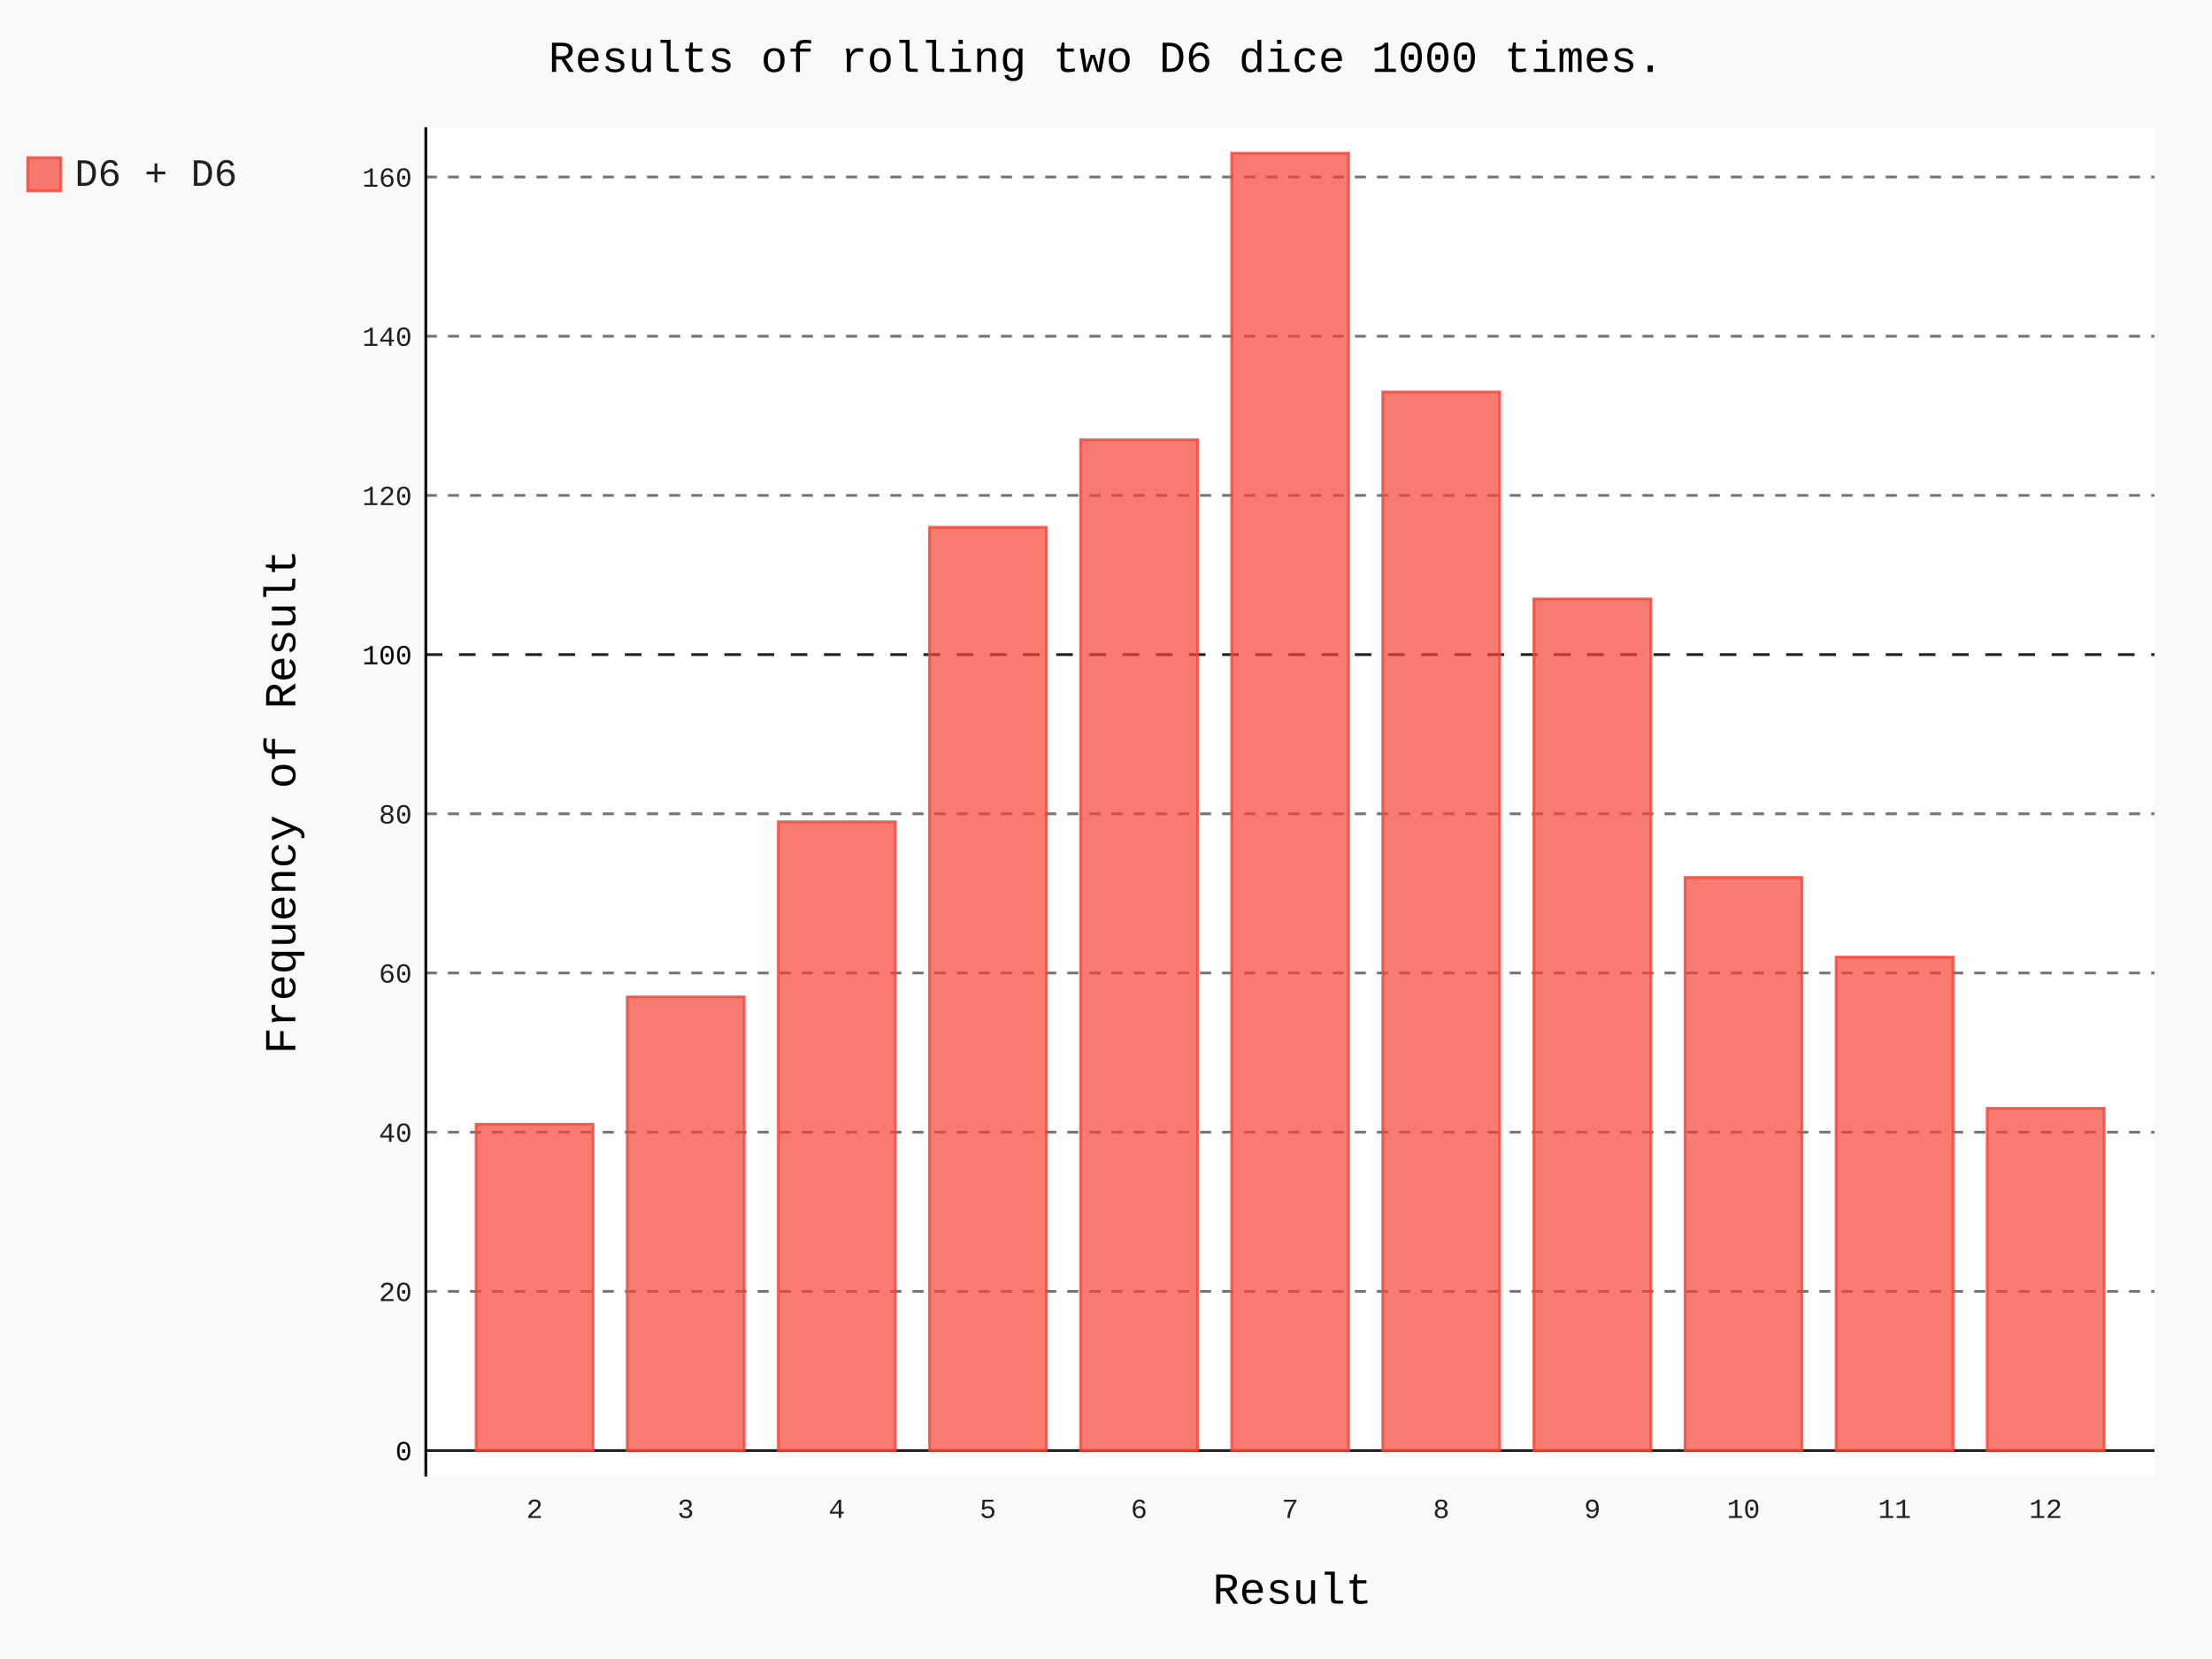
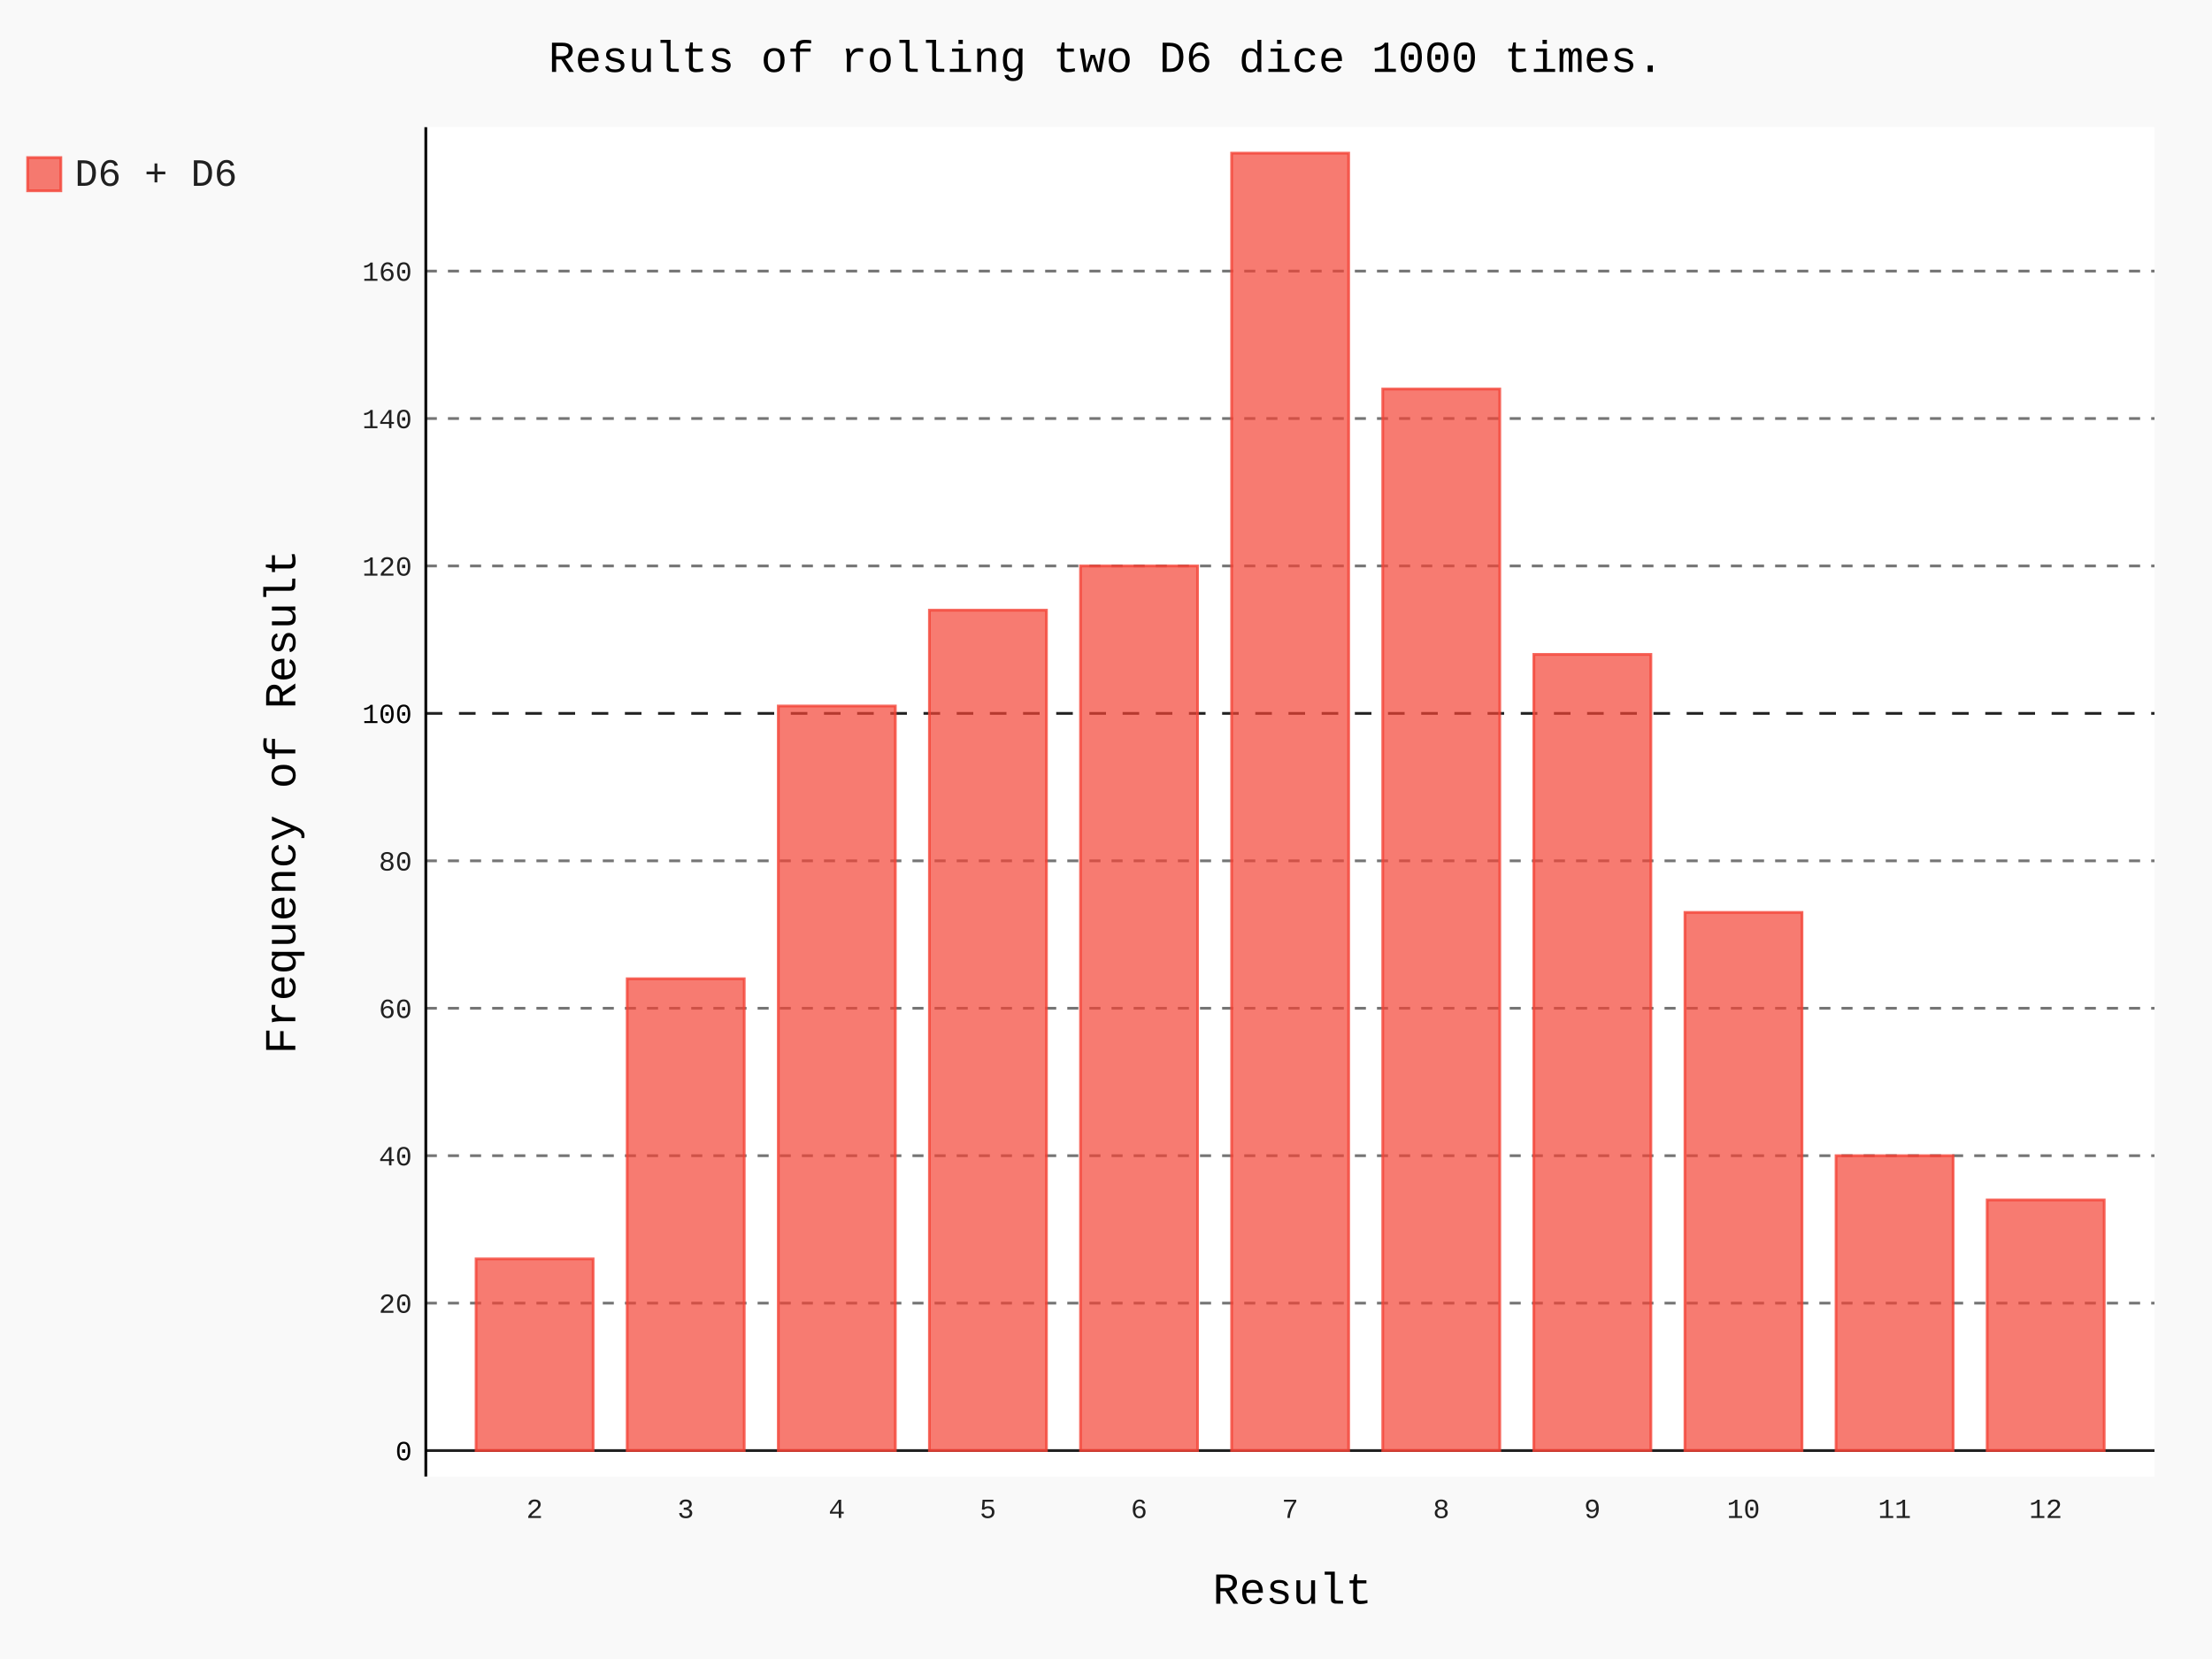
- <svg xmlns="http://www.w3.org/2000/svg" id="chart-5a5acd08-48d3-406a-b2f7-b88d206156e8" class="pygal-chart" viewBox="0 0 800 600">
+ <svg xmlns="http://www.w3.org/2000/svg" id="chart-9634b6cb-5280-4343-9824-28c1b78c66ff" class="pygal-chart" viewBox="0 0 800 600">
  <defs>
-     <style type="text/css">#chart-5a5acd08-48d3-406a-b2f7-b88d206156e8{-webkit-user-select:none;-webkit-font-smoothing:antialiased;font-family:Consolas,"Liberation Mono",Menlo,Courier,monospace}#chart-5a5acd08-48d3-406a-b2f7-b88d206156e8 .title{font-family:Consolas,"Liberation Mono",Menlo,Courier,monospace;font-size:16px}#chart-5a5acd08-48d3-406a-b2f7-b88d206156e8 .legends .legend text{font-family:Consolas,"Liberation Mono",Menlo,Courier,monospace;font-size:14px}#chart-5a5acd08-48d3-406a-b2f7-b88d206156e8 .axis text{font-family:Consolas,"Liberation Mono",Menlo,Courier,monospace;font-size:10px}#chart-5a5acd08-48d3-406a-b2f7-b88d206156e8 .axis text.major{font-family:Consolas,"Liberation Mono",Menlo,Courier,monospace;font-size:10px}#chart-5a5acd08-48d3-406a-b2f7-b88d206156e8 .text-overlay text.value{font-family:Consolas,"Liberation Mono",Menlo,Courier,monospace;font-size:16px}#chart-5a5acd08-48d3-406a-b2f7-b88d206156e8 .text-overlay text.label{font-family:Consolas,"Liberation Mono",Menlo,Courier,monospace;font-size:10px}#chart-5a5acd08-48d3-406a-b2f7-b88d206156e8 .tooltip{font-family:Consolas,"Liberation Mono",Menlo,Courier,monospace;font-size:14px}#chart-5a5acd08-48d3-406a-b2f7-b88d206156e8 text.no_data{font-family:Consolas,"Liberation Mono",Menlo,Courier,monospace;font-size:64px}
- #chart-5a5acd08-48d3-406a-b2f7-b88d206156e8{background-color:rgba(249,249,249,1)}#chart-5a5acd08-48d3-406a-b2f7-b88d206156e8 path,#chart-5a5acd08-48d3-406a-b2f7-b88d206156e8 line,#chart-5a5acd08-48d3-406a-b2f7-b88d206156e8 rect,#chart-5a5acd08-48d3-406a-b2f7-b88d206156e8 circle{-webkit-transition:150ms;-moz-transition:150ms;transition:150ms}#chart-5a5acd08-48d3-406a-b2f7-b88d206156e8 .graph &gt; .background{fill:rgba(249,249,249,1)}#chart-5a5acd08-48d3-406a-b2f7-b88d206156e8 .plot &gt; .background{fill:rgba(255,255,255,1)}#chart-5a5acd08-48d3-406a-b2f7-b88d206156e8 .graph{fill:rgba(0,0,0,.87)}#chart-5a5acd08-48d3-406a-b2f7-b88d206156e8 text.no_data{fill:rgba(0,0,0,1)}#chart-5a5acd08-48d3-406a-b2f7-b88d206156e8 .title{fill:rgba(0,0,0,1)}#chart-5a5acd08-48d3-406a-b2f7-b88d206156e8 .legends .legend text{fill:rgba(0,0,0,.87)}#chart-5a5acd08-48d3-406a-b2f7-b88d206156e8 .legends .legend:hover text{fill:rgba(0,0,0,1)}#chart-5a5acd08-48d3-406a-b2f7-b88d206156e8 .axis .line{stroke:rgba(0,0,0,1)}#chart-5a5acd08-48d3-406a-b2f7-b88d206156e8 .axis .guide.line{stroke:rgba(0,0,0,.54)}#chart-5a5acd08-48d3-406a-b2f7-b88d206156e8 .axis .major.line{stroke:rgba(0,0,0,.87)}#chart-5a5acd08-48d3-406a-b2f7-b88d206156e8 .axis text.major{fill:rgba(0,0,0,1)}#chart-5a5acd08-48d3-406a-b2f7-b88d206156e8 .axis.y .guides:hover .guide.line,#chart-5a5acd08-48d3-406a-b2f7-b88d206156e8 .line-graph .axis.x .guides:hover .guide.line,#chart-5a5acd08-48d3-406a-b2f7-b88d206156e8 .stackedline-graph .axis.x .guides:hover .guide.line,#chart-5a5acd08-48d3-406a-b2f7-b88d206156e8 .xy-graph .axis.x .guides:hover .guide.line{stroke:rgba(0,0,0,1)}#chart-5a5acd08-48d3-406a-b2f7-b88d206156e8 .axis .guides:hover text{fill:rgba(0,0,0,1)}#chart-5a5acd08-48d3-406a-b2f7-b88d206156e8 .reactive{fill-opacity:.7;stroke-opacity:.8}#chart-5a5acd08-48d3-406a-b2f7-b88d206156e8 .ci{stroke:rgba(0,0,0,.87)}#chart-5a5acd08-48d3-406a-b2f7-b88d206156e8 .reactive.active,#chart-5a5acd08-48d3-406a-b2f7-b88d206156e8 .active .reactive{fill-opacity:.8;stroke-opacity:.9;stroke-width:4}#chart-5a5acd08-48d3-406a-b2f7-b88d206156e8 .ci .reactive.active{stroke-width:1.5}#chart-5a5acd08-48d3-406a-b2f7-b88d206156e8 .series text{fill:rgba(0,0,0,1)}#chart-5a5acd08-48d3-406a-b2f7-b88d206156e8 .tooltip rect{fill:rgba(255,255,255,1);stroke:rgba(0,0,0,1);-webkit-transition:opacity 150ms;-moz-transition:opacity 150ms;transition:opacity 150ms}#chart-5a5acd08-48d3-406a-b2f7-b88d206156e8 .tooltip .label{fill:rgba(0,0,0,.87)}#chart-5a5acd08-48d3-406a-b2f7-b88d206156e8 .tooltip .label{fill:rgba(0,0,0,.87)}#chart-5a5acd08-48d3-406a-b2f7-b88d206156e8 .tooltip .legend{font-size:.8em;fill:rgba(0,0,0,.54)}#chart-5a5acd08-48d3-406a-b2f7-b88d206156e8 .tooltip .x_label{font-size:.6em;fill:rgba(0,0,0,1)}#chart-5a5acd08-48d3-406a-b2f7-b88d206156e8 .tooltip .xlink{font-size:.5em;text-decoration:underline}#chart-5a5acd08-48d3-406a-b2f7-b88d206156e8 .tooltip .value{font-size:1.5em}#chart-5a5acd08-48d3-406a-b2f7-b88d206156e8 .bound{font-size:.5em}#chart-5a5acd08-48d3-406a-b2f7-b88d206156e8 .max-value{font-size:.75em;fill:rgba(0,0,0,.54)}#chart-5a5acd08-48d3-406a-b2f7-b88d206156e8 .map-element{fill:rgba(255,255,255,1);stroke:rgba(0,0,0,.54) !important}#chart-5a5acd08-48d3-406a-b2f7-b88d206156e8 .map-element .reactive{fill-opacity:inherit;stroke-opacity:inherit}#chart-5a5acd08-48d3-406a-b2f7-b88d206156e8 .color-0,#chart-5a5acd08-48d3-406a-b2f7-b88d206156e8 .color-0 a:visited{stroke:#F44336;fill:#F44336}#chart-5a5acd08-48d3-406a-b2f7-b88d206156e8 .text-overlay .color-0 text{fill:black}
- #chart-5a5acd08-48d3-406a-b2f7-b88d206156e8 text.no_data{text-anchor:middle}#chart-5a5acd08-48d3-406a-b2f7-b88d206156e8 .guide.line{fill:none}#chart-5a5acd08-48d3-406a-b2f7-b88d206156e8 .centered{text-anchor:middle}#chart-5a5acd08-48d3-406a-b2f7-b88d206156e8 .title{text-anchor:middle}#chart-5a5acd08-48d3-406a-b2f7-b88d206156e8 .legends .legend text{fill-opacity:1}#chart-5a5acd08-48d3-406a-b2f7-b88d206156e8 .axis.x text{text-anchor:middle}#chart-5a5acd08-48d3-406a-b2f7-b88d206156e8 .axis.x:not(.web) text[transform]{text-anchor:start}#chart-5a5acd08-48d3-406a-b2f7-b88d206156e8 .axis.x:not(.web) text[transform].backwards{text-anchor:end}#chart-5a5acd08-48d3-406a-b2f7-b88d206156e8 .axis.y text{text-anchor:end}#chart-5a5acd08-48d3-406a-b2f7-b88d206156e8 .axis.y text[transform].backwards{text-anchor:start}#chart-5a5acd08-48d3-406a-b2f7-b88d206156e8 .axis.y2 text{text-anchor:start}#chart-5a5acd08-48d3-406a-b2f7-b88d206156e8 .axis.y2 text[transform].backwards{text-anchor:end}#chart-5a5acd08-48d3-406a-b2f7-b88d206156e8 .axis .guide.line{stroke-dasharray:4,4}#chart-5a5acd08-48d3-406a-b2f7-b88d206156e8 .axis .major.guide.line{stroke-dasharray:6,6}#chart-5a5acd08-48d3-406a-b2f7-b88d206156e8 .horizontal .axis.y .guide.line,#chart-5a5acd08-48d3-406a-b2f7-b88d206156e8 .horizontal .axis.y2 .guide.line,#chart-5a5acd08-48d3-406a-b2f7-b88d206156e8 .vertical .axis.x .guide.line{opacity:0}#chart-5a5acd08-48d3-406a-b2f7-b88d206156e8 .horizontal .axis.always_show .guide.line,#chart-5a5acd08-48d3-406a-b2f7-b88d206156e8 .vertical .axis.always_show .guide.line{opacity:1 !important}#chart-5a5acd08-48d3-406a-b2f7-b88d206156e8 .axis.y .guides:hover .guide.line,#chart-5a5acd08-48d3-406a-b2f7-b88d206156e8 .axis.y2 .guides:hover .guide.line,#chart-5a5acd08-48d3-406a-b2f7-b88d206156e8 .axis.x .guides:hover .guide.line{opacity:1}#chart-5a5acd08-48d3-406a-b2f7-b88d206156e8 .axis .guides:hover text{opacity:1}#chart-5a5acd08-48d3-406a-b2f7-b88d206156e8 .nofill{fill:none}#chart-5a5acd08-48d3-406a-b2f7-b88d206156e8 .subtle-fill{fill-opacity:.2}#chart-5a5acd08-48d3-406a-b2f7-b88d206156e8 .dot{stroke-width:1px;fill-opacity:1}#chart-5a5acd08-48d3-406a-b2f7-b88d206156e8 .dot.active{stroke-width:5px}#chart-5a5acd08-48d3-406a-b2f7-b88d206156e8 .dot.negative{fill:transparent}#chart-5a5acd08-48d3-406a-b2f7-b88d206156e8 text,#chart-5a5acd08-48d3-406a-b2f7-b88d206156e8 tspan{stroke:none !important}#chart-5a5acd08-48d3-406a-b2f7-b88d206156e8 .series text.active{opacity:1}#chart-5a5acd08-48d3-406a-b2f7-b88d206156e8 .tooltip rect{fill-opacity:.95;stroke-width:.5}#chart-5a5acd08-48d3-406a-b2f7-b88d206156e8 .tooltip text{fill-opacity:1}#chart-5a5acd08-48d3-406a-b2f7-b88d206156e8 .showable{visibility:hidden}#chart-5a5acd08-48d3-406a-b2f7-b88d206156e8 .showable.shown{visibility:visible}#chart-5a5acd08-48d3-406a-b2f7-b88d206156e8 .gauge-background{fill:rgba(229,229,229,1);stroke:none}#chart-5a5acd08-48d3-406a-b2f7-b88d206156e8 .bg-lines{stroke:rgba(249,249,249,1);stroke-width:2px}</style>
+     <style type="text/css">#chart-9634b6cb-5280-4343-9824-28c1b78c66ff{-webkit-user-select:none;-webkit-font-smoothing:antialiased;font-family:Consolas,"Liberation Mono",Menlo,Courier,monospace}#chart-9634b6cb-5280-4343-9824-28c1b78c66ff .title{font-family:Consolas,"Liberation Mono",Menlo,Courier,monospace;font-size:16px}#chart-9634b6cb-5280-4343-9824-28c1b78c66ff .legends .legend text{font-family:Consolas,"Liberation Mono",Menlo,Courier,monospace;font-size:14px}#chart-9634b6cb-5280-4343-9824-28c1b78c66ff .axis text{font-family:Consolas,"Liberation Mono",Menlo,Courier,monospace;font-size:10px}#chart-9634b6cb-5280-4343-9824-28c1b78c66ff .axis text.major{font-family:Consolas,"Liberation Mono",Menlo,Courier,monospace;font-size:10px}#chart-9634b6cb-5280-4343-9824-28c1b78c66ff .text-overlay text.value{font-family:Consolas,"Liberation Mono",Menlo,Courier,monospace;font-size:16px}#chart-9634b6cb-5280-4343-9824-28c1b78c66ff .text-overlay text.label{font-family:Consolas,"Liberation Mono",Menlo,Courier,monospace;font-size:10px}#chart-9634b6cb-5280-4343-9824-28c1b78c66ff .tooltip{font-family:Consolas,"Liberation Mono",Menlo,Courier,monospace;font-size:14px}#chart-9634b6cb-5280-4343-9824-28c1b78c66ff text.no_data{font-family:Consolas,"Liberation Mono",Menlo,Courier,monospace;font-size:64px}
+ #chart-9634b6cb-5280-4343-9824-28c1b78c66ff{background-color:rgba(249,249,249,1)}#chart-9634b6cb-5280-4343-9824-28c1b78c66ff path,#chart-9634b6cb-5280-4343-9824-28c1b78c66ff line,#chart-9634b6cb-5280-4343-9824-28c1b78c66ff rect,#chart-9634b6cb-5280-4343-9824-28c1b78c66ff circle{-webkit-transition:150ms;-moz-transition:150ms;transition:150ms}#chart-9634b6cb-5280-4343-9824-28c1b78c66ff .graph &gt; .background{fill:rgba(249,249,249,1)}#chart-9634b6cb-5280-4343-9824-28c1b78c66ff .plot &gt; .background{fill:rgba(255,255,255,1)}#chart-9634b6cb-5280-4343-9824-28c1b78c66ff .graph{fill:rgba(0,0,0,.87)}#chart-9634b6cb-5280-4343-9824-28c1b78c66ff text.no_data{fill:rgba(0,0,0,1)}#chart-9634b6cb-5280-4343-9824-28c1b78c66ff .title{fill:rgba(0,0,0,1)}#chart-9634b6cb-5280-4343-9824-28c1b78c66ff .legends .legend text{fill:rgba(0,0,0,.87)}#chart-9634b6cb-5280-4343-9824-28c1b78c66ff .legends .legend:hover text{fill:rgba(0,0,0,1)}#chart-9634b6cb-5280-4343-9824-28c1b78c66ff .axis .line{stroke:rgba(0,0,0,1)}#chart-9634b6cb-5280-4343-9824-28c1b78c66ff .axis .guide.line{stroke:rgba(0,0,0,.54)}#chart-9634b6cb-5280-4343-9824-28c1b78c66ff .axis .major.line{stroke:rgba(0,0,0,.87)}#chart-9634b6cb-5280-4343-9824-28c1b78c66ff .axis text.major{fill:rgba(0,0,0,1)}#chart-9634b6cb-5280-4343-9824-28c1b78c66ff .axis.y .guides:hover .guide.line,#chart-9634b6cb-5280-4343-9824-28c1b78c66ff .line-graph .axis.x .guides:hover .guide.line,#chart-9634b6cb-5280-4343-9824-28c1b78c66ff .stackedline-graph .axis.x .guides:hover .guide.line,#chart-9634b6cb-5280-4343-9824-28c1b78c66ff .xy-graph .axis.x .guides:hover .guide.line{stroke:rgba(0,0,0,1)}#chart-9634b6cb-5280-4343-9824-28c1b78c66ff .axis .guides:hover text{fill:rgba(0,0,0,1)}#chart-9634b6cb-5280-4343-9824-28c1b78c66ff .reactive{fill-opacity:.7;stroke-opacity:.8}#chart-9634b6cb-5280-4343-9824-28c1b78c66ff .ci{stroke:rgba(0,0,0,.87)}#chart-9634b6cb-5280-4343-9824-28c1b78c66ff .reactive.active,#chart-9634b6cb-5280-4343-9824-28c1b78c66ff .active .reactive{fill-opacity:.8;stroke-opacity:.9;stroke-width:4}#chart-9634b6cb-5280-4343-9824-28c1b78c66ff .ci .reactive.active{stroke-width:1.5}#chart-9634b6cb-5280-4343-9824-28c1b78c66ff .series text{fill:rgba(0,0,0,1)}#chart-9634b6cb-5280-4343-9824-28c1b78c66ff .tooltip rect{fill:rgba(255,255,255,1);stroke:rgba(0,0,0,1);-webkit-transition:opacity 150ms;-moz-transition:opacity 150ms;transition:opacity 150ms}#chart-9634b6cb-5280-4343-9824-28c1b78c66ff .tooltip .label{fill:rgba(0,0,0,.87)}#chart-9634b6cb-5280-4343-9824-28c1b78c66ff .tooltip .label{fill:rgba(0,0,0,.87)}#chart-9634b6cb-5280-4343-9824-28c1b78c66ff .tooltip .legend{font-size:.8em;fill:rgba(0,0,0,.54)}#chart-9634b6cb-5280-4343-9824-28c1b78c66ff .tooltip .x_label{font-size:.6em;fill:rgba(0,0,0,1)}#chart-9634b6cb-5280-4343-9824-28c1b78c66ff .tooltip .xlink{font-size:.5em;text-decoration:underline}#chart-9634b6cb-5280-4343-9824-28c1b78c66ff .tooltip .value{font-size:1.5em}#chart-9634b6cb-5280-4343-9824-28c1b78c66ff .bound{font-size:.5em}#chart-9634b6cb-5280-4343-9824-28c1b78c66ff .max-value{font-size:.75em;fill:rgba(0,0,0,.54)}#chart-9634b6cb-5280-4343-9824-28c1b78c66ff .map-element{fill:rgba(255,255,255,1);stroke:rgba(0,0,0,.54) !important}#chart-9634b6cb-5280-4343-9824-28c1b78c66ff .map-element .reactive{fill-opacity:inherit;stroke-opacity:inherit}#chart-9634b6cb-5280-4343-9824-28c1b78c66ff .color-0,#chart-9634b6cb-5280-4343-9824-28c1b78c66ff .color-0 a:visited{stroke:#F44336;fill:#F44336}#chart-9634b6cb-5280-4343-9824-28c1b78c66ff .text-overlay .color-0 text{fill:black}
+ #chart-9634b6cb-5280-4343-9824-28c1b78c66ff text.no_data{text-anchor:middle}#chart-9634b6cb-5280-4343-9824-28c1b78c66ff .guide.line{fill:none}#chart-9634b6cb-5280-4343-9824-28c1b78c66ff .centered{text-anchor:middle}#chart-9634b6cb-5280-4343-9824-28c1b78c66ff .title{text-anchor:middle}#chart-9634b6cb-5280-4343-9824-28c1b78c66ff .legends .legend text{fill-opacity:1}#chart-9634b6cb-5280-4343-9824-28c1b78c66ff .axis.x text{text-anchor:middle}#chart-9634b6cb-5280-4343-9824-28c1b78c66ff .axis.x:not(.web) text[transform]{text-anchor:start}#chart-9634b6cb-5280-4343-9824-28c1b78c66ff .axis.x:not(.web) text[transform].backwards{text-anchor:end}#chart-9634b6cb-5280-4343-9824-28c1b78c66ff .axis.y text{text-anchor:end}#chart-9634b6cb-5280-4343-9824-28c1b78c66ff .axis.y text[transform].backwards{text-anchor:start}#chart-9634b6cb-5280-4343-9824-28c1b78c66ff .axis.y2 text{text-anchor:start}#chart-9634b6cb-5280-4343-9824-28c1b78c66ff .axis.y2 text[transform].backwards{text-anchor:end}#chart-9634b6cb-5280-4343-9824-28c1b78c66ff .axis .guide.line{stroke-dasharray:4,4}#chart-9634b6cb-5280-4343-9824-28c1b78c66ff .axis .major.guide.line{stroke-dasharray:6,6}#chart-9634b6cb-5280-4343-9824-28c1b78c66ff .horizontal .axis.y .guide.line,#chart-9634b6cb-5280-4343-9824-28c1b78c66ff .horizontal .axis.y2 .guide.line,#chart-9634b6cb-5280-4343-9824-28c1b78c66ff .vertical .axis.x .guide.line{opacity:0}#chart-9634b6cb-5280-4343-9824-28c1b78c66ff .horizontal .axis.always_show .guide.line,#chart-9634b6cb-5280-4343-9824-28c1b78c66ff .vertical .axis.always_show .guide.line{opacity:1 !important}#chart-9634b6cb-5280-4343-9824-28c1b78c66ff .axis.y .guides:hover .guide.line,#chart-9634b6cb-5280-4343-9824-28c1b78c66ff .axis.y2 .guides:hover .guide.line,#chart-9634b6cb-5280-4343-9824-28c1b78c66ff .axis.x .guides:hover .guide.line{opacity:1}#chart-9634b6cb-5280-4343-9824-28c1b78c66ff .axis .guides:hover text{opacity:1}#chart-9634b6cb-5280-4343-9824-28c1b78c66ff .nofill{fill:none}#chart-9634b6cb-5280-4343-9824-28c1b78c66ff .subtle-fill{fill-opacity:.2}#chart-9634b6cb-5280-4343-9824-28c1b78c66ff .dot{stroke-width:1px;fill-opacity:1}#chart-9634b6cb-5280-4343-9824-28c1b78c66ff .dot.active{stroke-width:5px}#chart-9634b6cb-5280-4343-9824-28c1b78c66ff .dot.negative{fill:transparent}#chart-9634b6cb-5280-4343-9824-28c1b78c66ff text,#chart-9634b6cb-5280-4343-9824-28c1b78c66ff tspan{stroke:none !important}#chart-9634b6cb-5280-4343-9824-28c1b78c66ff .series text.active{opacity:1}#chart-9634b6cb-5280-4343-9824-28c1b78c66ff .tooltip rect{fill-opacity:.95;stroke-width:.5}#chart-9634b6cb-5280-4343-9824-28c1b78c66ff .tooltip text{fill-opacity:1}#chart-9634b6cb-5280-4343-9824-28c1b78c66ff .showable{visibility:hidden}#chart-9634b6cb-5280-4343-9824-28c1b78c66ff .showable.shown{visibility:visible}#chart-9634b6cb-5280-4343-9824-28c1b78c66ff .gauge-background{fill:rgba(229,229,229,1);stroke:none}#chart-9634b6cb-5280-4343-9824-28c1b78c66ff .bg-lines{stroke:rgba(249,249,249,1);stroke-width:2px}</style>
  </defs>
  <g class="graph bar-graph vertical">
    <rect x="0" y="0" width="800" height="600" class="background" />
    <g transform="translate(154, 46)" class="plot">
      <rect x="0" y="0" width="625.2" height="488" class="background" />
      <g class="axis y always_show">
        <g class="guides">
          <path d="M0 478.615 h625.2" class="axis major line" />
          <text x="-5" y="482.115" class="major">0</text>
        </g>
        <g class="guides">
-           <path d="M0 421.041 h625.2" class="guide line" />
-           <text x="-5" y="424.541" class="">20</text>
+           <path d="M0 425.294 h625.2" class="guide line" />
+           <text x="-5" y="428.794" class="">20</text>
        </g>
        <g class="guides">
-           <path d="M0 363.467 h625.2" class="guide line" />
-           <text x="-5" y="366.967" class="">40</text>
+           <path d="M0 371.972 h625.2" class="guide line" />
+           <text x="-5" y="375.472" class="">40</text>
        </g>
        <g class="guides">
-           <path d="M0 305.892 h625.2" class="guide line" />
-           <text x="-5" y="309.392" class="">60</text>
+           <path d="M0 318.65 h625.2" class="guide line" />
+           <text x="-5" y="322.15" class="">60</text>
        </g>
        <g class="guides">
-           <path d="M0 248.318 h625.2" class="guide line" />
-           <text x="-5" y="251.818" class="">80</text>
+           <path d="M0 265.329 h625.2" class="guide line" />
+           <text x="-5" y="268.829" class="">80</text>
        </g>
        <g class="guides">
-           <path d="M0 190.744 h625.2" class="major guide line" />
-           <text x="-5" y="194.244" class="major">100</text>
+           <path d="M0 212.007 h625.2" class="major guide line" />
+           <text x="-5" y="215.507" class="major">100</text>
        </g>
        <g class="guides">
-           <path d="M0 133.169 h625.2" class="guide line" />
-           <text x="-5" y="136.669" class="">120</text>
+           <path d="M0 158.685 h625.2" class="guide line" />
+           <text x="-5" y="162.185" class="">120</text>
        </g>
        <g class="guides">
-           <path d="M0 75.595 h625.2" class="guide line" />
-           <text x="-5" y="79.095" class="">140</text>
+           <path d="M0 105.364 h625.2" class="guide line" />
+           <text x="-5" y="108.864" class="">140</text>
        </g>
        <g class="guides">
-           <path d="M0 18.021 h625.2" class="guide line" />
-           <text x="-5" y="21.521" class="">160</text>
+           <path d="M0 52.042 h625.2" class="guide line" />
+           <text x="-5" y="55.542" class="">160</text>
        </g>
      </g>
      <g class="axis x">
        <path d="M0 0 v488" class="line" />
        <g class="guides">
          <path d="M39.348 0 v488" class="guide line" />
          <text x="39.348" y="503.0" class="">2</text>
        </g>
        <g class="guides">
          <path d="M93.999 0 v488" class="guide line" />
          <text x="93.999" y="503.0" class="">3</text>
        </g>
        <g class="guides">
          <path d="M148.649 0 v488" class="guide line" />
          <text x="148.649" y="503.0" class="">4</text>
        </g>
        <g class="guides">
          <path d="M203.299 0 v488" class="guide line" />
          <text x="203.299" y="503.0" class="">5</text>
        </g>
        <g class="guides">
          <path d="M257.95 0 v488" class="guide line" />
          <text x="257.95" y="503.0" class="">6</text>
        </g>
        <g class="guides">
          <path d="M312.6 0 v488" class="guide line" />
          <text x="312.6" y="503.0" class="">7</text>
        </g>
        <g class="guides">
          <path d="M367.25 0 v488" class="guide line" />
          <text x="367.25" y="503.0" class="">8</text>
        </g>
        <g class="guides">
          <path d="M421.901 0 v488" class="guide line" />
          <text x="421.901" y="503.0" class="">9</text>
        </g>
        <g class="guides">
          <path d="M476.551 0 v488" class="guide line" />
          <text x="476.551" y="503.0" class="">10</text>
        </g>
        <g class="guides">
          <path d="M531.201 0 v488" class="guide line" />
          <text x="531.201" y="503.0" class="">11</text>
        </g>
        <g class="guides">
          <path d="M585.852 0 v488" class="guide line" />
          <text x="585.852" y="503.0" class="">12</text>
        </g>
      </g>
      <g class="series serie-0 color-0">
        <g class="bars">
          <g class="bar">
-             <rect x="18.188" y="360.588" rx="0" ry="0" width="42.321" height="118.027" class="rect reactive tooltip-trigger" />
+             <rect x="18.188" y="409.297" rx="0" ry="0" width="42.321" height="69.318" class="rect reactive tooltip-trigger" />
          </g>
          <g class="bar">
-             <rect x="72.838" y="314.529" rx="0" ry="0" width="42.321" height="164.087" class="rect reactive tooltip-trigger" />
+             <rect x="72.838" y="307.986" rx="0" ry="0" width="42.321" height="170.629" class="rect reactive tooltip-trigger" />
          </g>
          <g class="bar">
-             <rect x="127.488" y="251.197" rx="0" ry="0" width="42.321" height="227.419" class="rect reactive tooltip-trigger" />
+             <rect x="127.488" y="209.341" rx="0" ry="0" width="42.321" height="269.274" class="rect reactive tooltip-trigger" />
          </g>
          <g class="bar">
-             <rect x="182.139" y="144.684" rx="0" ry="0" width="42.321" height="333.931" class="rect reactive tooltip-trigger" />
+             <rect x="182.139" y="174.682" rx="0" ry="0" width="42.321" height="303.934" class="rect reactive tooltip-trigger" />
          </g>
          <g class="bar">
-             <rect x="236.789" y="113.018" rx="0" ry="0" width="42.321" height="365.597" class="rect reactive tooltip-trigger" />
+             <rect x="236.789" y="158.685" rx="0" ry="0" width="42.321" height="319.93" class="rect reactive tooltip-trigger" />
          </g>
          <g class="bar">
            <rect x="291.439" y="9.385" rx="0" ry="0" width="42.321" height="469.231" class="rect reactive tooltip-trigger" />
          </g>
          <g class="bar">
-             <rect x="346.09" y="95.746" rx="0" ry="0" width="42.321" height="382.869" class="rect reactive tooltip-trigger" />
+             <rect x="346.09" y="94.699" rx="0" ry="0" width="42.321" height="383.916" class="rect reactive tooltip-trigger" />
          </g>
          <g class="bar">
-             <rect x="400.74" y="170.593" rx="0" ry="0" width="42.321" height="308.023" class="rect reactive tooltip-trigger" />
+             <rect x="400.74" y="190.678" rx="0" ry="0" width="42.321" height="287.937" class="rect reactive tooltip-trigger" />
          </g>
          <g class="bar">
-             <rect x="455.39" y="271.348" rx="0" ry="0" width="42.321" height="207.268" class="rect reactive tooltip-trigger" />
+             <rect x="455.39" y="283.991" rx="0" ry="0" width="42.321" height="194.624" class="rect reactive tooltip-trigger" />
          </g>
          <g class="bar">
-             <rect x="510.041" y="300.135" rx="0" ry="0" width="42.321" height="178.48" class="rect reactive tooltip-trigger" />
+             <rect x="510.041" y="371.972" rx="0" ry="0" width="42.321" height="106.643" class="rect reactive tooltip-trigger" />
          </g>
          <g class="bar">
-             <rect x="564.691" y="354.831" rx="0" ry="0" width="42.321" height="123.785" class="rect reactive tooltip-trigger" />
+             <rect x="564.691" y="387.969" rx="0" ry="0" width="42.321" height="90.647" class="rect reactive tooltip-trigger" />
          </g>
        </g>
      </g>
    </g>
    <g class="titles">
      <text x="400.0" y="26" class="title plot_title">Results of rolling two D6 dice 1000 times.</text>
      <text x="467.4" y="580" class="title">Result</text>
      <text x="80.8" y="316.0" class="title" transform="rotate(-90 80.8 290)">Frequency of Result</text>
    </g>
    <g transform="translate(154, 46)" class="plot overlay">
      <g class="series serie-0 color-0" />
    </g>
    <g transform="translate(154, 46)" class="plot text-overlay">
      <g class="series serie-0 color-0" />
    </g>
    <g transform="translate(154, 46)" class="plot tooltip-overlay">
      <g transform="translate(0 0)" style="opacity: 0" class="tooltip">
        <rect rx="0" ry="0" width="0" height="0" class="tooltip-box" />
        <g class="text" />
      </g>
    </g>
    <g transform="translate(10, 56)" class="legends">
      <g id="activate-serie-0" class="legend reactive activate-serie">
        <rect x="0.0" y="1.0" width="12" height="12" class="color-0 reactive" />
        <text x="17.0" y="11.2">D6 + D6</text>
      </g>
    </g>
    <g transform="translate(790, 56)" class="legends" />
  </g>
</svg>
